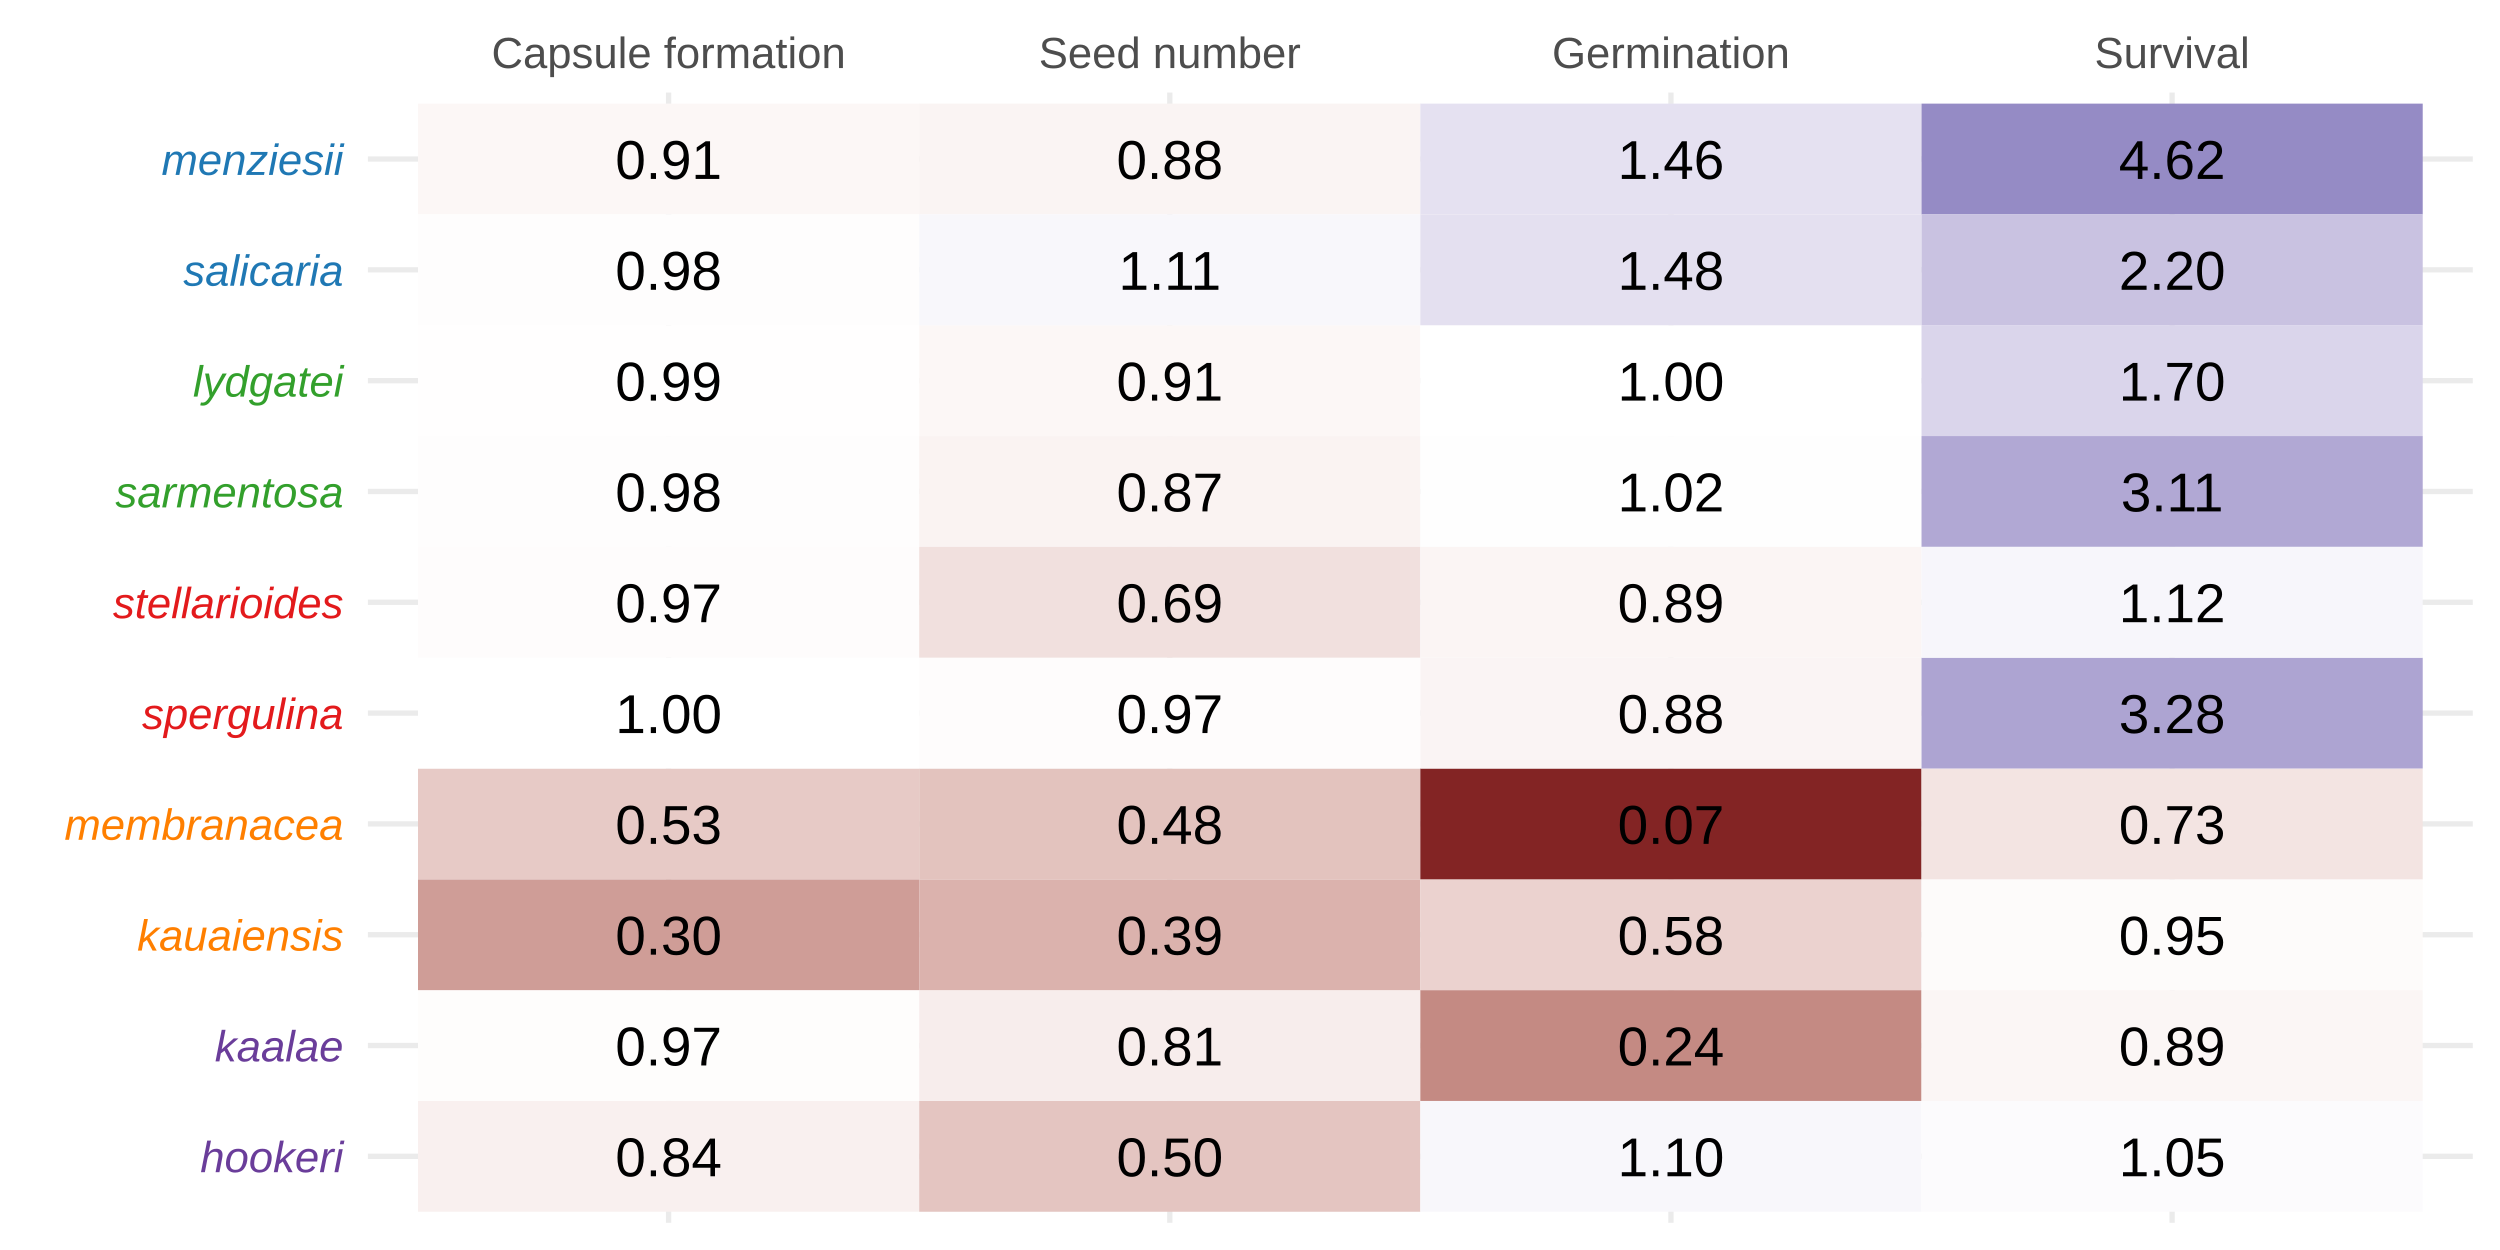
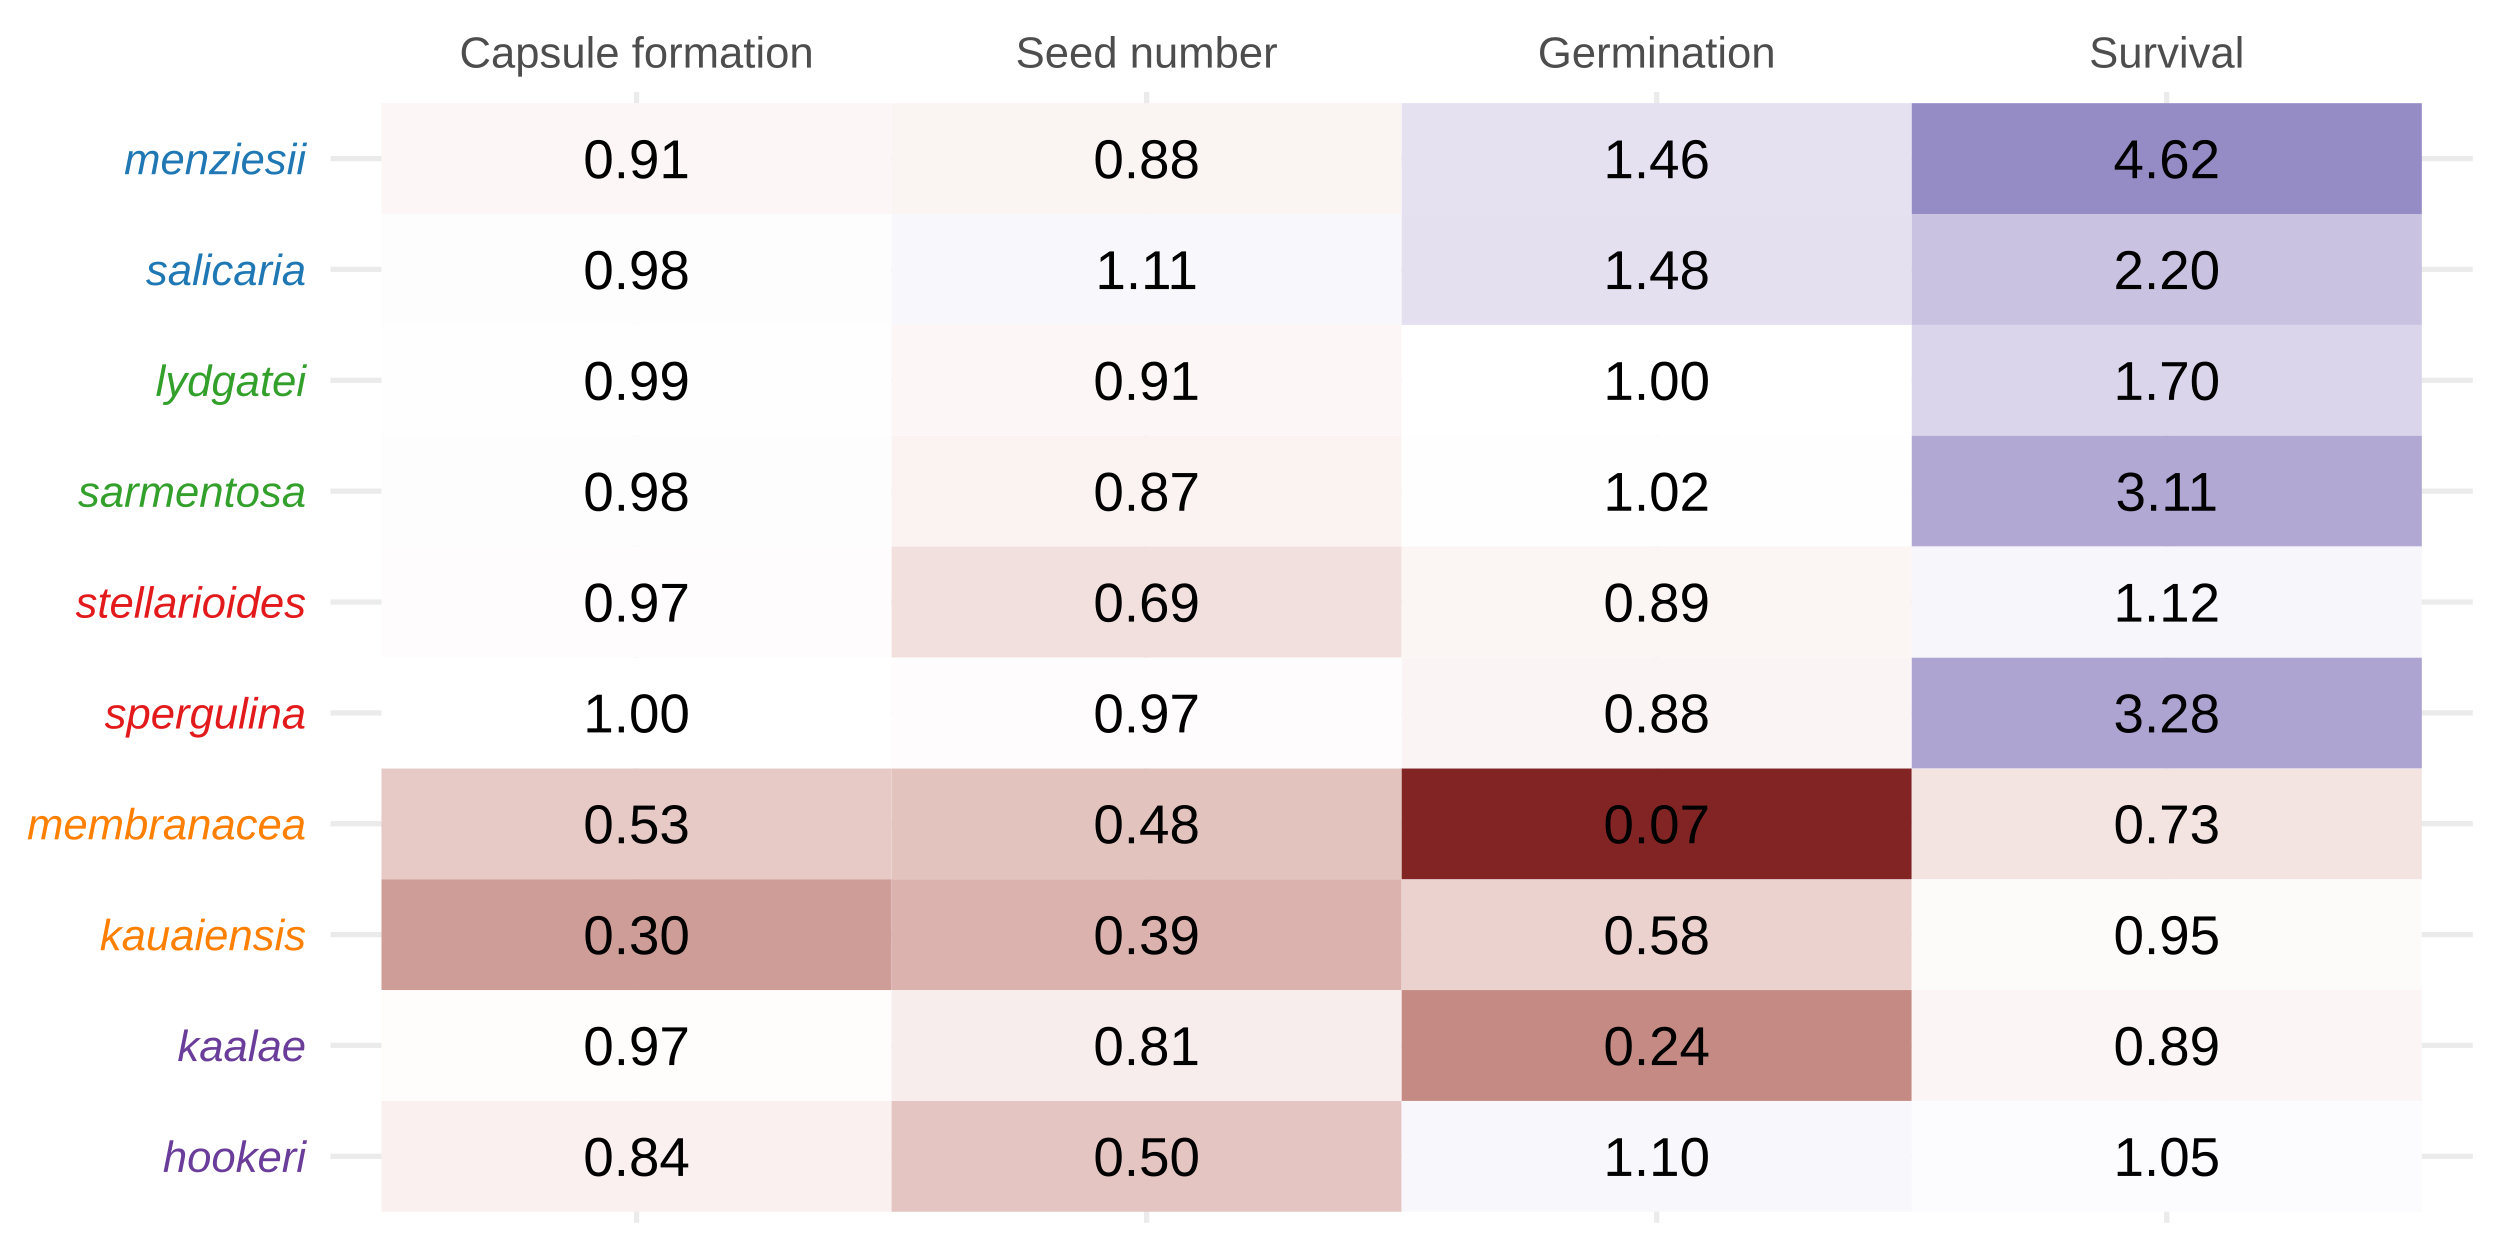
- <svg xmlns="http://www.w3.org/2000/svg" class="svglite" width="504.00pt" height="252.00pt" viewBox="0 0 504.00 252.00">
-   <defs>
-     <style type="text/css">
+ <svg xmlns="http://www.w3.org/2000/svg" width="504.00pt" height="252.00pt" viewBox="0 0 504.00 252.00">
+   <g class="svglite">
+     <defs>
+       <style type="text/css">
    .svglite line, .svglite polyline, .svglite polygon, .svglite path, .svglite rect, .svglite circle {
      fill: none;
      stroke: #000000;
      stroke-linecap: round;
      stroke-linejoin: round;
      stroke-miterlimit: 10.00;
    }
    .svglite text {
      white-space: pre;
    }
+     .svglite g.glyphgroup path {
+       fill: inherit;
+       stroke: none;
+     }
  </style>
-   </defs>
-   <rect width="100%" height="100%" style="stroke: none; fill: #FFFFFF;" />
-   <defs>
-     <clipPath id="cpMC4wMHw1MDQuMDB8MC4wMHwyNTIuMDA=">
-       <rect x="0.00" y="0.00" width="504.00" height="252.00" />
-     </clipPath>
-   </defs>
-   <g clip-path="url(#cpMC4wMHw1MDQuMDB8MC4wMHwyNTIuMDA=)">
+     </defs>
+     <rect width="100%" height="100%" style="stroke: none; fill: #FFFFFF;" />
+     <defs>
+       <clipPath id="cpMC4wMHw1MDQuMDB8MC4wMHwyNTIuMDA=">
+         <rect x="0.00" y="0.00" width="504.00" height="252.00" />
+       </clipPath>
+     </defs>
+     <g clip-path="url(#cpMC4wMHw1MDQuMDB8MC4wMHwyNTIuMDA=)">
</g>
-   <defs>
-     <clipPath id="cpNzQuMTd8NDk4LjUyfDE4LjY1fDI0Ni41Mg==">
-       <rect x="74.17" y="18.65" width="424.35" height="227.87" />
-     </clipPath>
-   </defs>
-   <g clip-path="url(#cpNzQuMTd8NDk4LjUyfDE4LjY1fDI0Ni41Mg==)">
-     <polyline points="74.17,233.12 498.52,233.12 " style="stroke-width: 1.07; stroke: #EBEBEB; stroke-linecap: butt;" />
-     <polyline points="74.17,210.78 498.52,210.78 " style="stroke-width: 1.07; stroke: #EBEBEB; stroke-linecap: butt;" />
-     <polyline points="74.17,188.44 498.52,188.44 " style="stroke-width: 1.07; stroke: #EBEBEB; stroke-linecap: butt;" />
-     <polyline points="74.17,166.10 498.52,166.10 " style="stroke-width: 1.07; stroke: #EBEBEB; stroke-linecap: butt;" />
-     <polyline points="74.17,143.76 498.52,143.76 " style="stroke-width: 1.07; stroke: #EBEBEB; stroke-linecap: butt;" />
-     <polyline points="74.17,121.42 498.52,121.42 " style="stroke-width: 1.07; stroke: #EBEBEB; stroke-linecap: butt;" />
-     <polyline points="74.17,99.08 498.52,99.08 " style="stroke-width: 1.07; stroke: #EBEBEB; stroke-linecap: butt;" />
-     <polyline points="74.17,76.74 498.52,76.74 " style="stroke-width: 1.07; stroke: #EBEBEB; stroke-linecap: butt;" />
-     <polyline points="74.17,54.40 498.52,54.40 " style="stroke-width: 1.07; stroke: #EBEBEB; stroke-linecap: butt;" />
-     <polyline points="74.17,32.06 498.52,32.06 " style="stroke-width: 1.07; stroke: #EBEBEB; stroke-linecap: butt;" />
-     <polyline points="134.79,246.52 134.79,18.65 " style="stroke-width: 1.07; stroke: #EBEBEB; stroke-linecap: butt;" />
-     <polyline points="235.83,246.52 235.83,18.65 " style="stroke-width: 1.07; stroke: #EBEBEB; stroke-linecap: butt;" />
-     <polyline points="336.86,246.52 336.86,18.65 " style="stroke-width: 1.07; stroke: #EBEBEB; stroke-linecap: butt;" />
-     <polyline points="437.90,246.52 437.90,18.65 " style="stroke-width: 1.07; stroke: #EBEBEB; stroke-linecap: butt;" />
-     <rect x="84.27" y="221.95" width="101.04" height="22.34" style="stroke-width: 0.21; stroke: none; stroke-linecap: butt; stroke-linejoin: miter; fill: #F9F0EF;" />
-     <rect x="84.27" y="199.61" width="101.04" height="22.34" style="stroke-width: 0.21; stroke: none; stroke-linecap: butt; stroke-linejoin: miter; fill: #FEFDFC;" />
-     <rect x="84.27" y="177.27" width="101.04" height="22.34" style="stroke-width: 0.21; stroke: none; stroke-linecap: butt; stroke-linejoin: miter; fill: #CF9D97;" />
-     <rect x="84.27" y="65.57" width="101.04" height="22.34" style="stroke-width: 0.21; stroke: none; stroke-linecap: butt; stroke-linejoin: miter; fill: #FFFEFE;" />
-     <rect x="84.27" y="154.93" width="101.04" height="22.34" style="stroke-width: 0.21; stroke: none; stroke-linecap: butt; stroke-linejoin: miter; fill: #E7CAC6;" />
-     <rect x="84.27" y="20.89" width="101.04" height="22.34" style="stroke-width: 0.21; stroke: none; stroke-linecap: butt; stroke-linejoin: miter; fill: #FCF7F6;" />
-     <rect x="84.27" y="43.23" width="101.04" height="22.34" style="stroke-width: 0.21; stroke: none; stroke-linecap: butt; stroke-linejoin: miter; fill: #FEFDFD;" />
-     <rect x="84.27" y="87.91" width="101.04" height="22.34" style="stroke-width: 0.21; stroke: none; stroke-linecap: butt; stroke-linejoin: miter; fill: #FEFDFD;" />
-     <rect x="84.27" y="132.59" width="101.04" height="22.34" style="stroke-width: 0.21; stroke: none; stroke-linecap: butt; stroke-linejoin: miter; fill: #FFFFFF;" />
-     <rect x="84.27" y="110.25" width="101.04" height="22.34" style="stroke-width: 0.21; stroke: none; stroke-linecap: butt; stroke-linejoin: miter; fill: #FEFCFC;" />
-     <rect x="185.31" y="221.95" width="101.04" height="22.34" style="stroke-width: 0.21; stroke: none; stroke-linecap: butt; stroke-linejoin: miter; fill: #E4C5C1;" />
-     <rect x="185.31" y="199.61" width="101.04" height="22.34" style="stroke-width: 0.21; stroke: none; stroke-linecap: butt; stroke-linejoin: miter; fill: #F7EDEC;" />
-     <rect x="185.31" y="177.27" width="101.04" height="22.34" style="stroke-width: 0.21; stroke: none; stroke-linecap: butt; stroke-linejoin: miter; fill: #DBB2AD;" />
-     <rect x="185.31" y="65.57" width="101.04" height="22.34" style="stroke-width: 0.21; stroke: none; stroke-linecap: butt; stroke-linejoin: miter; fill: #FCF7F6;" />
-     <rect x="185.31" y="154.93" width="101.04" height="22.34" style="stroke-width: 0.21; stroke: none; stroke-linecap: butt; stroke-linejoin: miter; fill: #E3C3BE;" />
-     <rect x="185.31" y="20.89" width="101.04" height="22.34" style="stroke-width: 0.21; stroke: none; stroke-linecap: butt; stroke-linejoin: miter; fill: #FAF4F3;" />
-     <rect x="185.31" y="43.23" width="101.04" height="22.34" style="stroke-width: 0.21; stroke: none; stroke-linecap: butt; stroke-linejoin: miter; fill: #F8F7FB;" />
-     <rect x="185.31" y="87.91" width="101.04" height="22.34" style="stroke-width: 0.21; stroke: none; stroke-linecap: butt; stroke-linejoin: miter; fill: #FAF3F2;" />
-     <rect x="185.31" y="132.59" width="101.04" height="22.34" style="stroke-width: 0.21; stroke: none; stroke-linecap: butt; stroke-linejoin: miter; fill: #FEFCFC;" />
-     <rect x="185.31" y="110.25" width="101.04" height="22.34" style="stroke-width: 0.21; stroke: none; stroke-linecap: butt; stroke-linejoin: miter; fill: #F1E0DE;" />
-     <rect x="286.34" y="221.95" width="101.04" height="22.34" style="stroke-width: 0.21; stroke: none; stroke-linecap: butt; stroke-linejoin: miter; fill: #F8F7FB;" />
-     <rect x="286.34" y="199.61" width="101.04" height="22.34" style="stroke-width: 0.21; stroke: none; stroke-linecap: butt; stroke-linejoin: miter; fill: #C48A83;" />
-     <rect x="286.34" y="177.27" width="101.04" height="22.34" style="stroke-width: 0.21; stroke: none; stroke-linecap: butt; stroke-linejoin: miter; fill: #EBD2CF;" />
-     <rect x="286.34" y="65.57" width="101.04" height="22.34" style="stroke-width: 0.21; stroke: none; stroke-linecap: butt; stroke-linejoin: miter; fill: #FFFFFF;" />
-     <rect x="286.34" y="154.93" width="101.04" height="22.34" style="stroke-width: 0.21; stroke: none; stroke-linecap: butt; stroke-linejoin: miter; fill: #832424;" />
-     <rect x="286.34" y="20.89" width="101.04" height="22.34" style="stroke-width: 0.21; stroke: none; stroke-linecap: butt; stroke-linejoin: miter; fill: #E5E1F1;" />
-     <rect x="286.34" y="43.23" width="101.04" height="22.34" style="stroke-width: 0.21; stroke: none; stroke-linecap: butt; stroke-linejoin: miter; fill: #E4E0F0;" />
-     <rect x="286.34" y="87.91" width="101.04" height="22.34" style="stroke-width: 0.21; stroke: none; stroke-linecap: butt; stroke-linejoin: miter; fill: #FEFEFE;" />
-     <rect x="286.34" y="132.59" width="101.04" height="22.34" style="stroke-width: 0.21; stroke: none; stroke-linecap: butt; stroke-linejoin: miter; fill: #FAF4F4;" />
-     <rect x="286.34" y="110.25" width="101.04" height="22.34" style="stroke-width: 0.21; stroke: none; stroke-linecap: butt; stroke-linejoin: miter; fill: #FBF5F4;" />
-     <rect x="387.38" y="221.95" width="101.04" height="22.34" style="stroke-width: 0.21; stroke: none; stroke-linecap: butt; stroke-linejoin: miter; fill: #FCFBFD;" />
-     <rect x="387.38" y="199.61" width="101.04" height="22.34" style="stroke-width: 0.21; stroke: none; stroke-linecap: butt; stroke-linejoin: miter; fill: #FBF6F5;" />
-     <rect x="387.38" y="177.27" width="101.04" height="22.34" style="stroke-width: 0.21; stroke: none; stroke-linecap: butt; stroke-linejoin: miter; fill: #FDFBFA;" />
-     <rect x="387.38" y="65.57" width="101.04" height="22.34" style="stroke-width: 0.21; stroke: none; stroke-linecap: butt; stroke-linejoin: miter; fill: #DAD5EB;" />
-     <rect x="387.38" y="154.93" width="101.04" height="22.34" style="stroke-width: 0.21; stroke: none; stroke-linecap: butt; stroke-linejoin: miter; fill: #F3E4E2;" />
-     <rect x="387.38" y="20.89" width="101.04" height="22.34" style="stroke-width: 0.21; stroke: none; stroke-linecap: butt; stroke-linejoin: miter; fill: #958BC5;" />
-     <rect x="387.38" y="43.23" width="101.04" height="22.34" style="stroke-width: 0.21; stroke: none; stroke-linecap: butt; stroke-linejoin: miter; fill: #C9C2E1;" />
-     <rect x="387.38" y="87.91" width="101.04" height="22.34" style="stroke-width: 0.21; stroke: none; stroke-linecap: butt; stroke-linejoin: miter; fill: #B1A8D4;" />
-     <rect x="387.38" y="132.59" width="101.04" height="22.34" style="stroke-width: 0.21; stroke: none; stroke-linecap: butt; stroke-linejoin: miter; fill: #ADA4D2;" />
-     <rect x="387.38" y="110.25" width="101.04" height="22.34" style="stroke-width: 0.21; stroke: none; stroke-linecap: butt; stroke-linejoin: miter; fill: #F7F6FB;" />
-     <text x="134.79" y="237.14" text-anchor="middle" style="font-size: 11.04px; font-family: &quot;Arial&quot;;">0.84</text>
-     <text x="134.79" y="214.80" text-anchor="middle" style="font-size: 11.04px; font-family: &quot;Arial&quot;;">0.97</text>
-     <text x="134.79" y="192.46" text-anchor="middle" style="font-size: 11.04px; font-family: &quot;Arial&quot;;">0.30</text>
-     <text x="134.79" y="80.76" text-anchor="middle" style="font-size: 11.04px; font-family: &quot;Arial&quot;;">0.99</text>
-     <text x="134.79" y="170.12" text-anchor="middle" style="font-size: 11.04px; font-family: &quot;Arial&quot;;">0.53</text>
-     <text x="134.79" y="36.08" text-anchor="middle" style="font-size: 11.04px; font-family: &quot;Arial&quot;;">0.91</text>
-     <text x="134.79" y="58.42" text-anchor="middle" style="font-size: 11.04px; font-family: &quot;Arial&quot;;">0.98</text>
-     <text x="134.79" y="103.10" text-anchor="middle" style="font-size: 11.04px; font-family: &quot;Arial&quot;;">0.98</text>
-     <text x="134.79" y="147.78" text-anchor="middle" style="font-size: 11.04px; font-family: &quot;Arial&quot;;">1.00</text>
-     <text x="134.79" y="125.44" text-anchor="middle" style="font-size: 11.04px; font-family: &quot;Arial&quot;;">0.97</text>
-     <text x="235.83" y="237.14" text-anchor="middle" style="font-size: 11.04px; font-family: &quot;Arial&quot;;">0.50</text>
-     <text x="235.83" y="214.80" text-anchor="middle" style="font-size: 11.04px; font-family: &quot;Arial&quot;;">0.81</text>
-     <text x="235.83" y="192.46" text-anchor="middle" style="font-size: 11.04px; font-family: &quot;Arial&quot;;">0.39</text>
-     <text x="235.83" y="80.76" text-anchor="middle" style="font-size: 11.04px; font-family: &quot;Arial&quot;;">0.91</text>
-     <text x="235.83" y="170.12" text-anchor="middle" style="font-size: 11.04px; font-family: &quot;Arial&quot;;">0.48</text>
-     <text x="235.83" y="36.08" text-anchor="middle" style="font-size: 11.04px; font-family: &quot;Arial&quot;;">0.88</text>
-     <text x="235.83" y="58.42" text-anchor="middle" style="font-size: 11.04px; font-family: &quot;Arial&quot;;">1.11</text>
-     <text x="235.83" y="103.10" text-anchor="middle" style="font-size: 11.04px; font-family: &quot;Arial&quot;;">0.87</text>
-     <text x="235.83" y="147.78" text-anchor="middle" style="font-size: 11.04px; font-family: &quot;Arial&quot;;">0.97</text>
-     <text x="235.83" y="125.44" text-anchor="middle" style="font-size: 11.04px; font-family: &quot;Arial&quot;;">0.69</text>
-     <text x="336.86" y="237.14" text-anchor="middle" style="font-size: 11.04px; font-family: &quot;Arial&quot;;">1.10</text>
-     <text x="336.86" y="214.80" text-anchor="middle" style="font-size: 11.04px; font-family: &quot;Arial&quot;;">0.24</text>
-     <text x="336.86" y="192.46" text-anchor="middle" style="font-size: 11.04px; font-family: &quot;Arial&quot;;">0.58</text>
-     <text x="336.86" y="80.76" text-anchor="middle" style="font-size: 11.04px; font-family: &quot;Arial&quot;;">1.00</text>
-     <text x="336.86" y="170.12" text-anchor="middle" style="font-size: 11.04px; font-family: &quot;Arial&quot;;">0.07</text>
-     <text x="336.86" y="36.08" text-anchor="middle" style="font-size: 11.04px; font-family: &quot;Arial&quot;;">1.46</text>
-     <text x="336.86" y="58.42" text-anchor="middle" style="font-size: 11.04px; font-family: &quot;Arial&quot;;">1.48</text>
-     <text x="336.86" y="103.10" text-anchor="middle" style="font-size: 11.04px; font-family: &quot;Arial&quot;;">1.02</text>
-     <text x="336.86" y="147.78" text-anchor="middle" style="font-size: 11.04px; font-family: &quot;Arial&quot;;">0.88</text>
-     <text x="336.86" y="125.44" text-anchor="middle" style="font-size: 11.04px; font-family: &quot;Arial&quot;;">0.89</text>
-     <text x="437.90" y="237.14" text-anchor="middle" style="font-size: 11.04px; font-family: &quot;Arial&quot;;">1.05</text>
-     <text x="437.90" y="214.80" text-anchor="middle" style="font-size: 11.04px; font-family: &quot;Arial&quot;;">0.89</text>
-     <text x="437.90" y="192.46" text-anchor="middle" style="font-size: 11.04px; font-family: &quot;Arial&quot;;">0.95</text>
-     <text x="437.90" y="80.76" text-anchor="middle" style="font-size: 11.04px; font-family: &quot;Arial&quot;;">1.70</text>
-     <text x="437.90" y="170.12" text-anchor="middle" style="font-size: 11.04px; font-family: &quot;Arial&quot;;">0.73</text>
-     <text x="437.90" y="36.08" text-anchor="middle" style="font-size: 11.04px; font-family: &quot;Arial&quot;;">4.62</text>
-     <text x="437.90" y="58.42" text-anchor="middle" style="font-size: 11.04px; font-family: &quot;Arial&quot;;">2.20</text>
-     <text x="437.90" y="103.10" text-anchor="middle" style="font-size: 11.04px; font-family: &quot;Arial&quot;;">3.11</text>
-     <text x="437.90" y="147.78" text-anchor="middle" style="font-size: 11.04px; font-family: &quot;Arial&quot;;">3.28</text>
-     <text x="437.90" y="125.44" text-anchor="middle" style="font-size: 11.04px; font-family: &quot;Arial&quot;;">1.12</text>
-   </g>
-   <g clip-path="url(#cpMC4wMHw1MDQuMDB8MC4wMHwyNTIuMDA=)">
-     <text x="134.79" y="13.72" text-anchor="middle" style="font-size: 8.80px;fill: #4D4D4D; font-family: &quot;Arial&quot;;">Capsule formation</text>
-     <text x="235.83" y="13.72" text-anchor="middle" style="font-size: 8.80px;fill: #4D4D4D; font-family: &quot;Arial&quot;;">Seed number</text>
-     <text x="336.86" y="13.72" text-anchor="middle" style="font-size: 8.80px;fill: #4D4D4D; font-family: &quot;Arial&quot;;">Germination</text>
-     <text x="437.90" y="13.72" text-anchor="middle" style="font-size: 8.80px;fill: #4D4D4D; font-family: &quot;Arial&quot;;">Survival</text>
-     <text x="69.24" y="236.32" text-anchor="end" style="font-size: 8.80px; font-style: italic;fill: #6A3D9A; font-family: &quot;Arial&quot;;">hookeri</text>
-     <text x="69.24" y="213.98" text-anchor="end" style="font-size: 8.80px; font-style: italic;fill: #6A3D9A; font-family: &quot;Arial&quot;;">kaalae</text>
-     <text x="69.24" y="191.64" text-anchor="end" style="font-size: 8.80px; font-style: italic;fill: #FF7F00; font-family: &quot;Arial&quot;;">kauaiensis</text>
-     <text x="69.24" y="169.30" text-anchor="end" style="font-size: 8.80px; font-style: italic;fill: #FF7F00; font-family: &quot;Arial&quot;;">membranacea</text>
-     <text x="69.24" y="146.97" text-anchor="end" style="font-size: 8.80px; font-style: italic;fill: #E31A1C; font-family: &quot;Arial&quot;;">spergulina</text>
-     <text x="69.24" y="124.63" text-anchor="end" style="font-size: 8.80px; font-style: italic;fill: #E31A1C; font-family: &quot;Arial&quot;;">stellarioides</text>
-     <text x="69.24" y="102.29" text-anchor="end" style="font-size: 8.80px; font-style: italic;fill: #33A02C; font-family: &quot;Arial&quot;;">sarmentosa</text>
-     <text x="69.24" y="79.95" text-anchor="end" style="font-size: 8.80px; font-style: italic;fill: #33A02C; font-family: &quot;Arial&quot;;">lydgatei</text>
-     <text x="69.24" y="57.61" text-anchor="end" style="font-size: 8.80px; font-style: italic;fill: #1F78B4; font-family: &quot;Arial&quot;;">salicaria</text>
-     <text x="69.24" y="35.27" text-anchor="end" style="font-size: 8.80px; font-style: italic;fill: #1F78B4; font-family: &quot;Arial&quot;;">menziesii</text>
+     <defs>
+       <clipPath id="cpNjYuNjN8NDk4LjUyfDE4LjU2fDI0Ni41Mg==">
+         <rect x="66.63" y="18.56" width="431.89" height="227.96" />
+       </clipPath>
+     </defs>
+     <g clip-path="url(#cpNjYuNjN8NDk4LjUyfDE4LjU2fDI0Ni41Mg==)">
+       <polyline points="66.63,233.11 498.52,233.11 " style="stroke-width: 1.07; stroke: #EBEBEB; stroke-linecap: butt;" />
+       <polyline points="66.63,210.76 498.52,210.76 " style="stroke-width: 1.07; stroke: #EBEBEB; stroke-linecap: butt;" />
+       <polyline points="66.63,188.41 498.52,188.41 " style="stroke-width: 1.07; stroke: #EBEBEB; stroke-linecap: butt;" />
+       <polyline points="66.63,166.06 498.52,166.06 " style="stroke-width: 1.07; stroke: #EBEBEB; stroke-linecap: butt;" />
+       <polyline points="66.63,143.72 498.52,143.72 " style="stroke-width: 1.07; stroke: #EBEBEB; stroke-linecap: butt;" />
+       <polyline points="66.63,121.37 498.52,121.37 " style="stroke-width: 1.07; stroke: #EBEBEB; stroke-linecap: butt;" />
+       <polyline points="66.63,99.02 498.52,99.02 " style="stroke-width: 1.07; stroke: #EBEBEB; stroke-linecap: butt;" />
+       <polyline points="66.63,76.67 498.52,76.67 " style="stroke-width: 1.07; stroke: #EBEBEB; stroke-linecap: butt;" />
+       <polyline points="66.63,54.32 498.52,54.32 " style="stroke-width: 1.07; stroke: #EBEBEB; stroke-linecap: butt;" />
+       <polyline points="66.63,31.97 498.52,31.97 " style="stroke-width: 1.07; stroke: #EBEBEB; stroke-linecap: butt;" />
+       <polyline points="128.33,246.52 128.33,18.56 " style="stroke-width: 1.07; stroke: #EBEBEB; stroke-linecap: butt;" />
+       <polyline points="231.16,246.52 231.16,18.56 " style="stroke-width: 1.07; stroke: #EBEBEB; stroke-linecap: butt;" />
+       <polyline points="333.99,246.52 333.99,18.56 " style="stroke-width: 1.07; stroke: #EBEBEB; stroke-linecap: butt;" />
+       <polyline points="436.82,246.52 436.82,18.56 " style="stroke-width: 1.07; stroke: #EBEBEB; stroke-linecap: butt;" />
+       <rect x="76.91" y="221.94" width="102.83" height="22.35" style="stroke-width: 0.21; stroke: none; stroke-linecap: butt; stroke-linejoin: miter; fill: #F9F0EF;" />
+       <rect x="76.91" y="199.59" width="102.83" height="22.35" style="stroke-width: 0.21; stroke: none; stroke-linecap: butt; stroke-linejoin: miter; fill: #FEFDFC;" />
+       <rect x="76.91" y="177.24" width="102.83" height="22.35" style="stroke-width: 0.21; stroke: none; stroke-linecap: butt; stroke-linejoin: miter; fill: #CF9D97;" />
+       <rect x="76.91" y="65.49" width="102.83" height="22.35" style="stroke-width: 0.21; stroke: none; stroke-linecap: butt; stroke-linejoin: miter; fill: #FFFEFE;" />
+       <rect x="76.91" y="154.89" width="102.83" height="22.35" style="stroke-width: 0.21; stroke: none; stroke-linecap: butt; stroke-linejoin: miter; fill: #E7CAC6;" />
+       <rect x="76.91" y="20.80" width="102.83" height="22.35" style="stroke-width: 0.21; stroke: none; stroke-linecap: butt; stroke-linejoin: miter; fill: #FCF7F6;" />
+       <rect x="76.91" y="43.15" width="102.83" height="22.35" style="stroke-width: 0.21; stroke: none; stroke-linecap: butt; stroke-linejoin: miter; fill: #FEFDFD;" />
+       <rect x="76.91" y="87.84" width="102.83" height="22.35" style="stroke-width: 0.21; stroke: none; stroke-linecap: butt; stroke-linejoin: miter; fill: #FEFDFD;" />
+       <rect x="76.91" y="132.54" width="102.83" height="22.35" style="stroke-width: 0.21; stroke: none; stroke-linecap: butt; stroke-linejoin: miter; fill: #FFFFFF;" />
+       <rect x="76.91" y="110.19" width="102.83" height="22.35" style="stroke-width: 0.21; stroke: none; stroke-linecap: butt; stroke-linejoin: miter; fill: #FEFCFC;" />
+       <rect x="179.74" y="221.94" width="102.83" height="22.35" style="stroke-width: 0.21; stroke: none; stroke-linecap: butt; stroke-linejoin: miter; fill: #E4C5C1;" />
+       <rect x="179.74" y="199.59" width="102.83" height="22.35" style="stroke-width: 0.21; stroke: none; stroke-linecap: butt; stroke-linejoin: miter; fill: #F7EDEC;" />
+       <rect x="179.74" y="177.24" width="102.83" height="22.35" style="stroke-width: 0.21; stroke: none; stroke-linecap: butt; stroke-linejoin: miter; fill: #DBB2AD;" />
+       <rect x="179.74" y="65.49" width="102.83" height="22.35" style="stroke-width: 0.21; stroke: none; stroke-linecap: butt; stroke-linejoin: miter; fill: #FCF7F6;" />
+       <rect x="179.74" y="154.89" width="102.83" height="22.35" style="stroke-width: 0.21; stroke: none; stroke-linecap: butt; stroke-linejoin: miter; fill: #E3C3BE;" />
+       <rect x="179.74" y="20.80" width="102.83" height="22.35" style="stroke-width: 0.21; stroke: none; stroke-linecap: butt; stroke-linejoin: miter; fill: #FAF4F3;" />
+       <rect x="179.74" y="43.15" width="102.83" height="22.35" style="stroke-width: 0.21; stroke: none; stroke-linecap: butt; stroke-linejoin: miter; fill: #F8F7FB;" />
+       <rect x="179.74" y="87.84" width="102.83" height="22.35" style="stroke-width: 0.21; stroke: none; stroke-linecap: butt; stroke-linejoin: miter; fill: #FAF3F2;" />
+       <rect x="179.74" y="132.54" width="102.83" height="22.35" style="stroke-width: 0.21; stroke: none; stroke-linecap: butt; stroke-linejoin: miter; fill: #FEFCFC;" />
+       <rect x="179.74" y="110.19" width="102.83" height="22.35" style="stroke-width: 0.21; stroke: none; stroke-linecap: butt; stroke-linejoin: miter; fill: #F1E0DE;" />
+       <rect x="282.58" y="221.94" width="102.83" height="22.35" style="stroke-width: 0.21; stroke: none; stroke-linecap: butt; stroke-linejoin: miter; fill: #F8F7FB;" />
+       <rect x="282.58" y="199.59" width="102.83" height="22.35" style="stroke-width: 0.21; stroke: none; stroke-linecap: butt; stroke-linejoin: miter; fill: #C48A83;" />
+       <rect x="282.58" y="177.24" width="102.83" height="22.35" style="stroke-width: 0.21; stroke: none; stroke-linecap: butt; stroke-linejoin: miter; fill: #EBD2CF;" />
+       <rect x="282.58" y="65.49" width="102.83" height="22.35" style="stroke-width: 0.21; stroke: none; stroke-linecap: butt; stroke-linejoin: miter; fill: #FFFFFF;" />
+       <rect x="282.58" y="154.89" width="102.83" height="22.35" style="stroke-width: 0.21; stroke: none; stroke-linecap: butt; stroke-linejoin: miter; fill: #832424;" />
+       <rect x="282.58" y="20.80" width="102.83" height="22.35" style="stroke-width: 0.21; stroke: none; stroke-linecap: butt; stroke-linejoin: miter; fill: #E5E1F1;" />
+       <rect x="282.58" y="43.15" width="102.83" height="22.35" style="stroke-width: 0.21; stroke: none; stroke-linecap: butt; stroke-linejoin: miter; fill: #E4E0F0;" />
+       <rect x="282.58" y="87.84" width="102.83" height="22.35" style="stroke-width: 0.21; stroke: none; stroke-linecap: butt; stroke-linejoin: miter; fill: #FEFEFE;" />
+       <rect x="282.58" y="132.54" width="102.83" height="22.35" style="stroke-width: 0.21; stroke: none; stroke-linecap: butt; stroke-linejoin: miter; fill: #FAF4F4;" />
+       <rect x="282.58" y="110.19" width="102.83" height="22.35" style="stroke-width: 0.21; stroke: none; stroke-linecap: butt; stroke-linejoin: miter; fill: #FBF5F4;" />
+       <rect x="385.41" y="221.94" width="102.83" height="22.35" style="stroke-width: 0.21; stroke: none; stroke-linecap: butt; stroke-linejoin: miter; fill: #FCFBFD;" />
+       <rect x="385.41" y="199.59" width="102.83" height="22.35" style="stroke-width: 0.21; stroke: none; stroke-linecap: butt; stroke-linejoin: miter; fill: #FBF6F5;" />
+       <rect x="385.41" y="177.24" width="102.83" height="22.35" style="stroke-width: 0.21; stroke: none; stroke-linecap: butt; stroke-linejoin: miter; fill: #FDFBFA;" />
+       <rect x="385.41" y="65.49" width="102.83" height="22.35" style="stroke-width: 0.21; stroke: none; stroke-linecap: butt; stroke-linejoin: miter; fill: #DAD5EB;" />
+       <rect x="385.41" y="154.89" width="102.83" height="22.35" style="stroke-width: 0.21; stroke: none; stroke-linecap: butt; stroke-linejoin: miter; fill: #F3E4E2;" />
+       <rect x="385.41" y="20.80" width="102.83" height="22.35" style="stroke-width: 0.21; stroke: none; stroke-linecap: butt; stroke-linejoin: miter; fill: #958BC5;" />
+       <rect x="385.41" y="43.15" width="102.83" height="22.35" style="stroke-width: 0.21; stroke: none; stroke-linecap: butt; stroke-linejoin: miter; fill: #C9C2E1;" />
+       <rect x="385.41" y="87.84" width="102.83" height="22.35" style="stroke-width: 0.21; stroke: none; stroke-linecap: butt; stroke-linejoin: miter; fill: #B1A8D4;" />
+       <rect x="385.41" y="132.54" width="102.83" height="22.35" style="stroke-width: 0.21; stroke: none; stroke-linecap: butt; stroke-linejoin: miter; fill: #ADA4D2;" />
+       <rect x="385.41" y="110.19" width="102.83" height="22.35" style="stroke-width: 0.21; stroke: none; stroke-linecap: butt; stroke-linejoin: miter; fill: #F7F6FB;" />
+       <text x="128.33" y="237.06" text-anchor="middle" style="font-size: 11.04px; font-family: &quot;Arial&quot;;">0.84</text>
+       <text x="128.33" y="214.71" text-anchor="middle" style="font-size: 11.04px; font-family: &quot;Arial&quot;;">0.97</text>
+       <text x="128.33" y="192.36" text-anchor="middle" style="font-size: 11.04px; font-family: &quot;Arial&quot;;">0.30</text>
+       <text x="128.33" y="80.62" text-anchor="middle" style="font-size: 11.04px; font-family: &quot;Arial&quot;;">0.99</text>
+       <text x="128.33" y="170.01" text-anchor="middle" style="font-size: 11.04px; font-family: &quot;Arial&quot;;">0.53</text>
+       <text x="128.33" y="35.92" text-anchor="middle" style="font-size: 11.04px; font-family: &quot;Arial&quot;;">0.91</text>
+       <text x="128.33" y="58.27" text-anchor="middle" style="font-size: 11.04px; font-family: &quot;Arial&quot;;">0.98</text>
+       <text x="128.33" y="102.97" text-anchor="middle" style="font-size: 11.04px; font-family: &quot;Arial&quot;;">0.98</text>
+       <text x="128.33" y="147.66" text-anchor="middle" style="font-size: 11.04px; font-family: &quot;Arial&quot;;">1.00</text>
+       <text x="128.33" y="125.32" text-anchor="middle" style="font-size: 11.04px; font-family: &quot;Arial&quot;;">0.97</text>
+       <text x="231.16" y="237.06" text-anchor="middle" style="font-size: 11.04px; font-family: &quot;Arial&quot;;">0.50</text>
+       <text x="231.16" y="214.71" text-anchor="middle" style="font-size: 11.04px; font-family: &quot;Arial&quot;;">0.81</text>
+       <text x="231.16" y="192.36" text-anchor="middle" style="font-size: 11.04px; font-family: &quot;Arial&quot;;">0.39</text>
+       <text x="231.16" y="80.62" text-anchor="middle" style="font-size: 11.04px; font-family: &quot;Arial&quot;;">0.91</text>
+       <text x="231.16" y="170.01" text-anchor="middle" style="font-size: 11.04px; font-family: &quot;Arial&quot;;">0.48</text>
+       <text x="231.16" y="35.92" text-anchor="middle" style="font-size: 11.04px; font-family: &quot;Arial&quot;;">0.88</text>
+       <text x="231.16" y="58.27" text-anchor="middle" style="font-size: 11.04px; font-family: &quot;Arial&quot;;">1.11</text>
+       <text x="231.16" y="102.97" text-anchor="middle" style="font-size: 11.04px; font-family: &quot;Arial&quot;;">0.87</text>
+       <text x="231.16" y="147.66" text-anchor="middle" style="font-size: 11.04px; font-family: &quot;Arial&quot;;">0.97</text>
+       <text x="231.16" y="125.32" text-anchor="middle" style="font-size: 11.04px; font-family: &quot;Arial&quot;;">0.69</text>
+       <text x="333.99" y="237.06" text-anchor="middle" style="font-size: 11.04px; font-family: &quot;Arial&quot;;">1.10</text>
+       <text x="333.99" y="214.71" text-anchor="middle" style="font-size: 11.04px; font-family: &quot;Arial&quot;;">0.24</text>
+       <text x="333.99" y="192.36" text-anchor="middle" style="font-size: 11.04px; font-family: &quot;Arial&quot;;">0.58</text>
+       <text x="333.99" y="80.62" text-anchor="middle" style="font-size: 11.04px; font-family: &quot;Arial&quot;;">1.00</text>
+       <text x="333.99" y="170.01" text-anchor="middle" style="font-size: 11.04px; font-family: &quot;Arial&quot;;">0.07</text>
+       <text x="333.99" y="35.92" text-anchor="middle" style="font-size: 11.04px; font-family: &quot;Arial&quot;;">1.46</text>
+       <text x="333.99" y="58.27" text-anchor="middle" style="font-size: 11.04px; font-family: &quot;Arial&quot;;">1.48</text>
+       <text x="333.99" y="102.97" text-anchor="middle" style="font-size: 11.04px; font-family: &quot;Arial&quot;;">1.02</text>
+       <text x="333.99" y="147.66" text-anchor="middle" style="font-size: 11.04px; font-family: &quot;Arial&quot;;">0.88</text>
+       <text x="333.99" y="125.32" text-anchor="middle" style="font-size: 11.04px; font-family: &quot;Arial&quot;;">0.89</text>
+       <text x="436.82" y="237.06" text-anchor="middle" style="font-size: 11.04px; font-family: &quot;Arial&quot;;">1.05</text>
+       <text x="436.82" y="214.71" text-anchor="middle" style="font-size: 11.04px; font-family: &quot;Arial&quot;;">0.89</text>
+       <text x="436.82" y="192.36" text-anchor="middle" style="font-size: 11.04px; font-family: &quot;Arial&quot;;">0.95</text>
+       <text x="436.82" y="80.62" text-anchor="middle" style="font-size: 11.04px; font-family: &quot;Arial&quot;;">1.70</text>
+       <text x="436.82" y="170.01" text-anchor="middle" style="font-size: 11.04px; font-family: &quot;Arial&quot;;">0.73</text>
+       <text x="436.82" y="35.92" text-anchor="middle" style="font-size: 11.04px; font-family: &quot;Arial&quot;;">4.62</text>
+       <text x="436.82" y="58.27" text-anchor="middle" style="font-size: 11.04px; font-family: &quot;Arial&quot;;">2.20</text>
+       <text x="436.82" y="102.97" text-anchor="middle" style="font-size: 11.04px; font-family: &quot;Arial&quot;;">3.11</text>
+       <text x="436.82" y="147.66" text-anchor="middle" style="font-size: 11.04px; font-family: &quot;Arial&quot;;">3.28</text>
+       <text x="436.82" y="125.32" text-anchor="middle" style="font-size: 11.04px; font-family: &quot;Arial&quot;;">1.12</text>
+     </g>
+     <g clip-path="url(#cpMC4wMHw1MDQuMDB8MC4wMHwyNTIuMDA=)">
+       <text x="128.33" y="13.63" text-anchor="middle" style="font-size: 8.80px;fill: #4D4D4D; font-family: &quot;Arial&quot;;">Capsule formation</text>
+       <text x="231.16" y="13.63" text-anchor="middle" style="font-size: 8.80px;fill: #4D4D4D; font-family: &quot;Arial&quot;;">Seed number</text>
+       <text x="333.99" y="13.63" text-anchor="middle" style="font-size: 8.80px;fill: #4D4D4D; font-family: &quot;Arial&quot;;">Germination</text>
+       <text x="436.82" y="13.63" text-anchor="middle" style="font-size: 8.80px;fill: #4D4D4D; font-family: &quot;Arial&quot;;">Survival</text>
+       <text x="61.70" y="236.26" text-anchor="end" style="font-size: 8.80px; font-style: italic;fill: #6A3D9A; font-family: &quot;Arial&quot;;">hookeri</text>
+       <text x="61.70" y="213.91" text-anchor="end" style="font-size: 8.80px; font-style: italic;fill: #6A3D9A; font-family: &quot;Arial&quot;;">kaalae</text>
+       <text x="61.70" y="191.56" text-anchor="end" style="font-size: 8.80px; font-style: italic;fill: #FF7F00; font-family: &quot;Arial&quot;;">kauaiensis</text>
+       <text x="61.70" y="169.21" text-anchor="end" style="font-size: 8.80px; font-style: italic;fill: #FF7F00; font-family: &quot;Arial&quot;;">membranacea</text>
+       <text x="61.70" y="146.87" text-anchor="end" style="font-size: 8.80px; font-style: italic;fill: #E31A1C; font-family: &quot;Arial&quot;;">spergulina</text>
+       <text x="61.70" y="124.52" text-anchor="end" style="font-size: 8.80px; font-style: italic;fill: #E31A1C; font-family: &quot;Arial&quot;;">stellarioides</text>
+       <text x="61.70" y="102.17" text-anchor="end" style="font-size: 8.80px; font-style: italic;fill: #33A02C; font-family: &quot;Arial&quot;;">sarmentosa</text>
+       <text x="61.70" y="79.82" text-anchor="end" style="font-size: 8.80px; font-style: italic;fill: #33A02C; font-family: &quot;Arial&quot;;">lydgatei</text>
+       <text x="61.70" y="57.47" text-anchor="end" style="font-size: 8.80px; font-style: italic;fill: #1F78B4; font-family: &quot;Arial&quot;;">salicaria</text>
+       <text x="61.70" y="35.12" text-anchor="end" style="font-size: 8.80px; font-style: italic;fill: #1F78B4; font-family: &quot;Arial&quot;;">menziesii</text>
+     </g>
  </g>
</svg>
